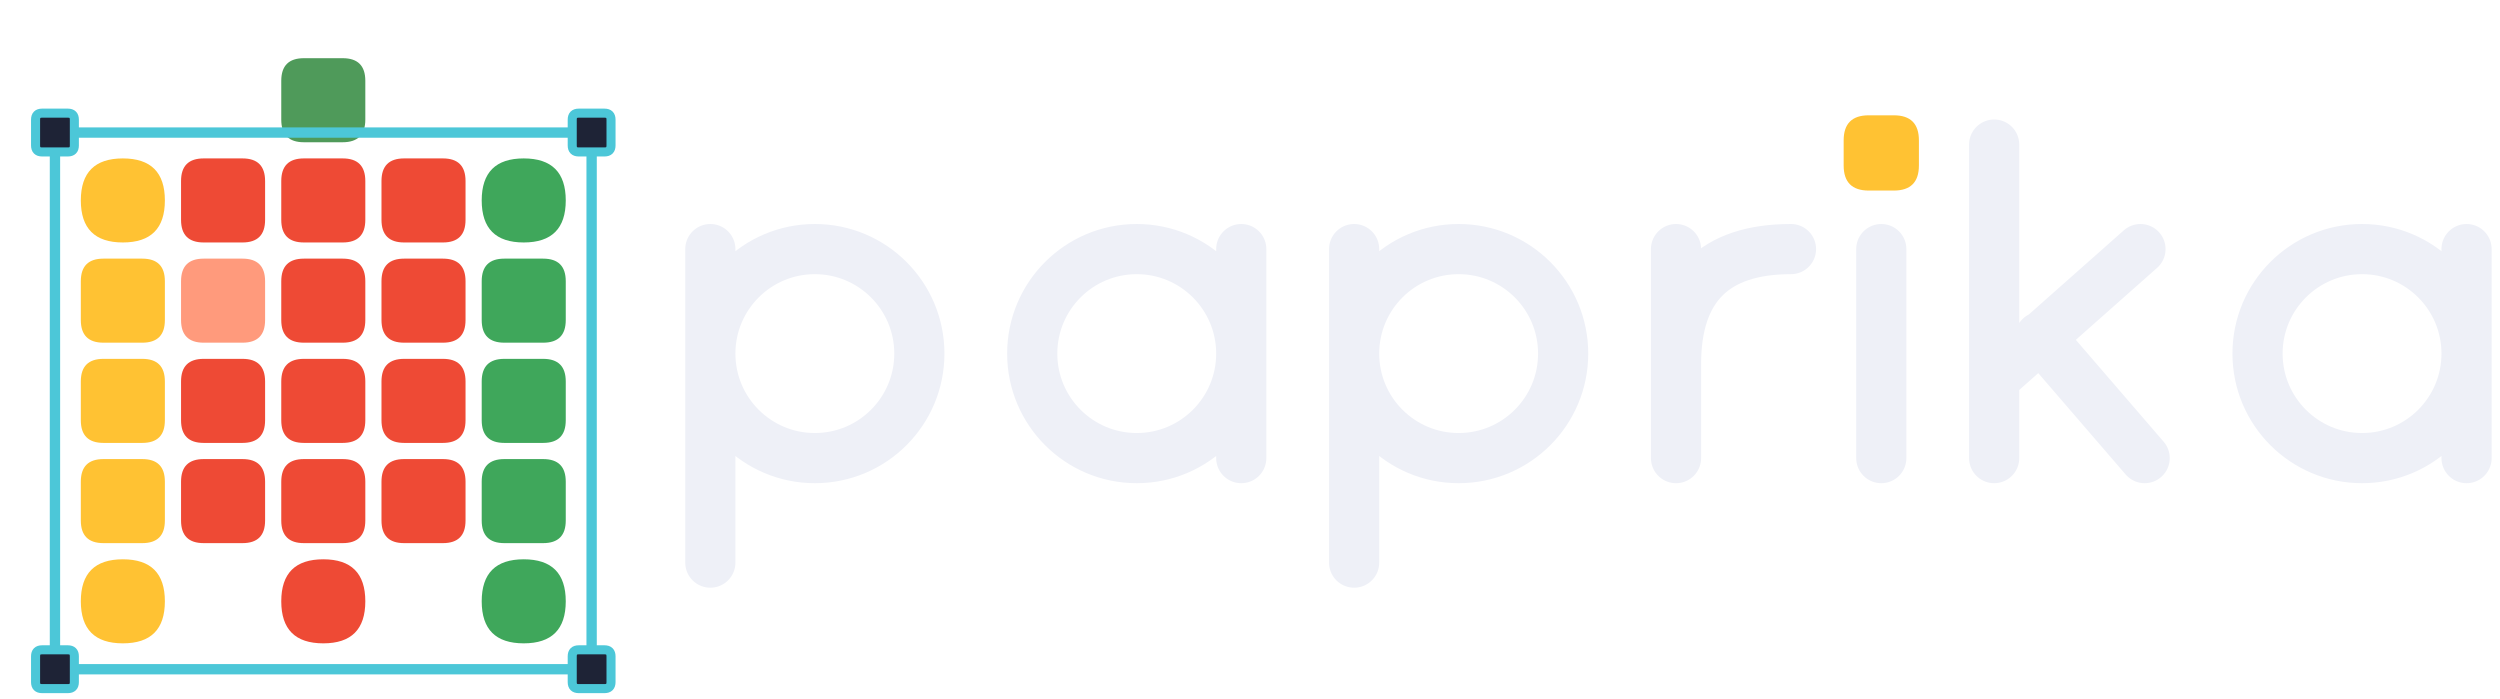
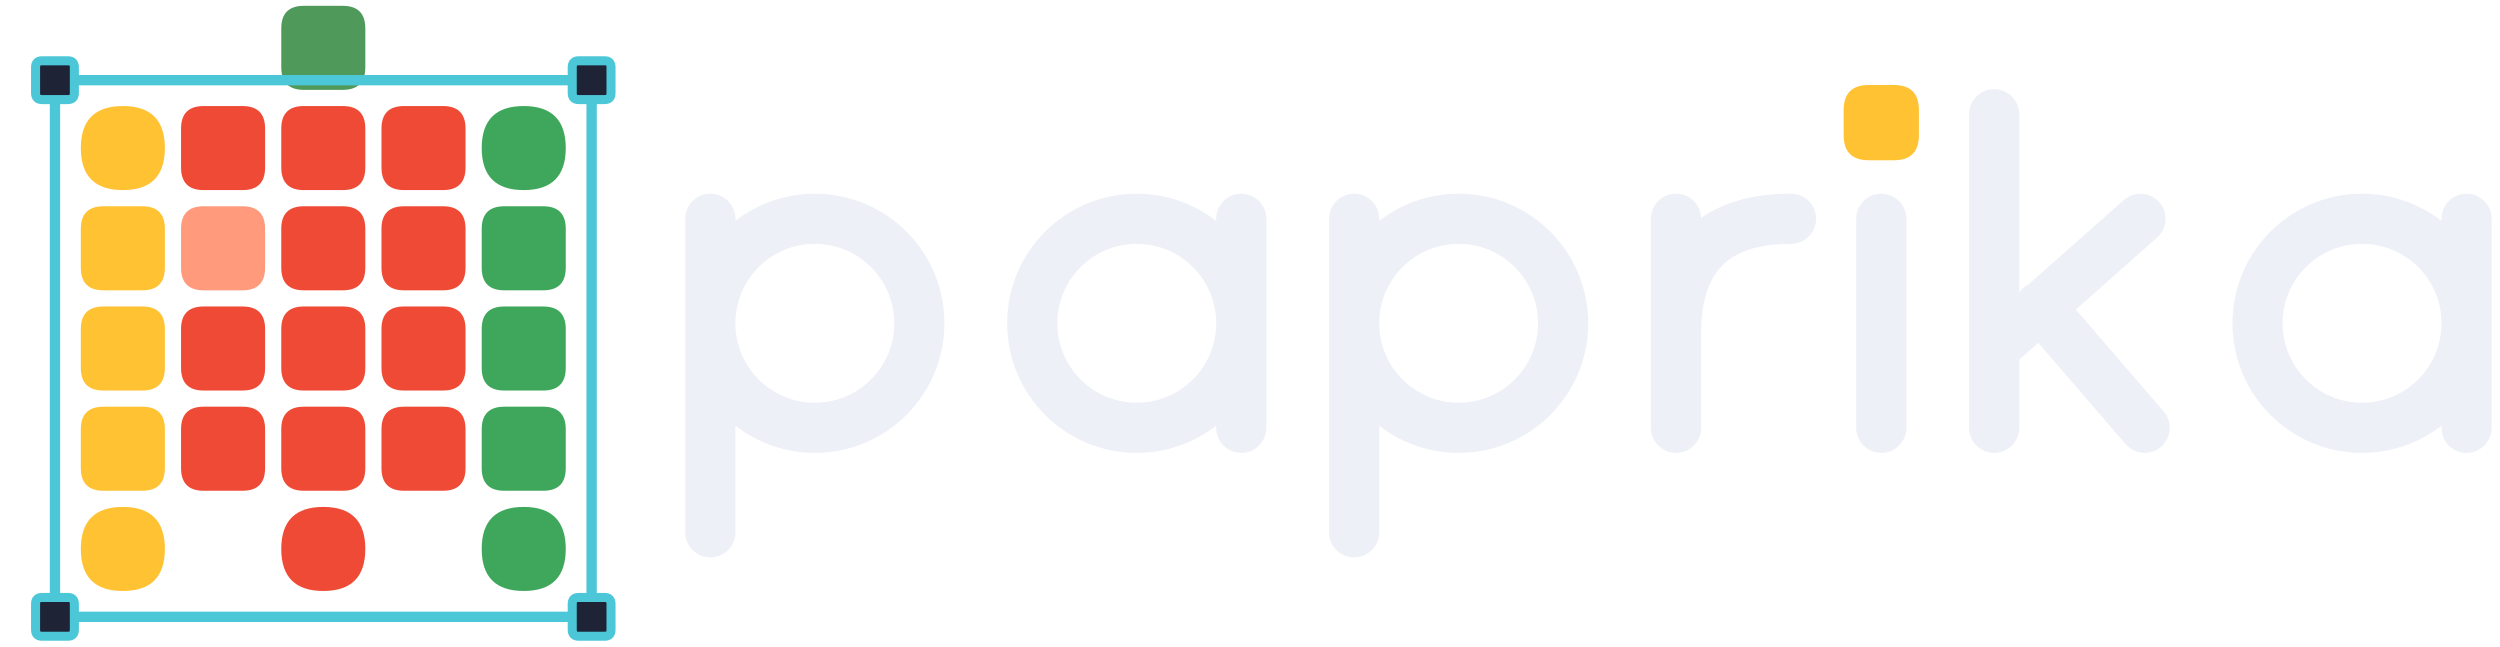
- <svg xmlns="http://www.w3.org/2000/svg" width="494.91" height="138.24" viewBox="0 0 494.91 138.24">
+ <svg xmlns="http://www.w3.org/2000/svg" width="494.91" height="128" viewBox="0 0 494.91 128">
  <g transform="scale(1.28)">
-     <path d="M47 9 H53 Q56.5 9 56.5 12.5 V18.5 Q56.5 22 53 22 H47 Q43.5 22 43.5 18.5 V12.5 Q43.5 9 47 9 Z" fill="#4F9A5A" />
-     <path d="M19 24.5 H19 Q25.5 24.5 25.5 31 V31 Q25.5 37.5 19 37.5 H19 Q12.5 37.5 12.5 31 V31 Q12.5 24.5 19 24.5 Z M16 40 H22 Q25.5 40 25.5 43.5 V49.5 Q25.5 53 22 53 H16 Q12.5 53 12.5 49.5 V43.5 Q12.5 40 16 40 Z M16 55.5 H22 Q25.5 55.5 25.5 59 V65 Q25.5 68.5 22 68.5 H16 Q12.5 68.5 12.5 65 V59 Q12.5 55.5 16 55.5 Z M16 71 H22 Q25.5 71 25.5 74.5 V80.5 Q25.5 84 22 84 H16 Q12.5 84 12.5 80.5 V74.5 Q12.5 71 16 71 Z M19 86.5 H19 Q25.5 86.5 25.5 93 V93 Q25.5 99.5 19 99.5 H19 Q12.5 99.5 12.5 93 V93 Q12.5 86.5 19 86.5 Z" fill="#FFC233" />
-     <path d="M31.5 24.5 H37.5 Q41 24.5 41 28 V34 Q41 37.5 37.5 37.5 H31.5 Q28 37.5 28 34 V28 Q28 24.5 31.5 24.5 Z M47 24.5 H53 Q56.5 24.5 56.5 28 V34 Q56.5 37.5 53 37.5 H47 Q43.5 37.5 43.5 34 V28 Q43.5 24.5 47 24.5 Z M62.5 24.5 H68.5 Q72 24.5 72 28 V34 Q72 37.5 68.5 37.5 H62.5 Q59 37.5 59 34 V28 Q59 24.5 62.5 24.5 Z M47 40 H53 Q56.5 40 56.5 43.5 V49.5 Q56.5 53 53 53 H47 Q43.5 53 43.5 49.5 V43.5 Q43.5 40 47 40 Z M62.5 40 H68.5 Q72 40 72 43.5 V49.5 Q72 53 68.5 53 H62.5 Q59 53 59 49.5 V43.5 Q59 40 62.5 40 Z M31.5 55.5 H37.5 Q41 55.5 41 59 V65 Q41 68.5 37.5 68.5 H31.5 Q28 68.5 28 65 V59 Q28 55.5 31.5 55.5 Z M47 55.5 H53 Q56.5 55.5 56.5 59 V65 Q56.5 68.5 53 68.5 H47 Q43.5 68.5 43.5 65 V59 Q43.5 55.5 47 55.5 Z M62.5 55.5 H68.5 Q72 55.5 72 59 V65 Q72 68.5 68.5 68.5 H62.5 Q59 68.5 59 65 V59 Q59 55.5 62.5 55.5 Z M31.5 71 H37.5 Q41 71 41 74.5 V80.5 Q41 84 37.5 84 H31.5 Q28 84 28 80.5 V74.5 Q28 71 31.5 71 Z M47 71 H53 Q56.5 71 56.5 74.5 V80.5 Q56.5 84 53 84 H47 Q43.5 84 43.5 80.5 V74.5 Q43.5 71 47 71 Z M62.5 71 H68.5 Q72 71 72 74.5 V80.5 Q72 84 68.5 84 H62.5 Q59 84 59 80.5 V74.5 Q59 71 62.5 71 Z M50 86.5 H50 Q56.5 86.5 56.5 93 V93 Q56.5 99.5 50 99.5 H50 Q43.5 99.5 43.5 93 V93 Q43.5 86.5 50 86.5 Z" fill="#EE4A35" />
-     <path d="M81 24.5 H81 Q87.5 24.5 87.5 31 V31 Q87.5 37.5 81 37.5 H81 Q74.5 37.5 74.5 31 V31 Q74.5 24.5 81 24.5 Z M78 40 H84 Q87.5 40 87.5 43.5 V49.5 Q87.5 53 84 53 H78 Q74.5 53 74.5 49.5 V43.5 Q74.5 40 78 40 Z M78 55.5 H84 Q87.5 55.5 87.5 59 V65 Q87.5 68.5 84 68.5 H78 Q74.5 68.5 74.5 65 V59 Q74.5 55.5 78 55.5 Z M78 71 H84 Q87.5 71 87.5 74.5 V80.5 Q87.5 84 84 84 H78 Q74.5 84 74.5 80.5 V74.5 Q74.5 71 78 71 Z M81 86.5 H81 Q87.5 86.5 87.5 93 V93 Q87.5 99.5 81 99.5 H81 Q74.5 99.5 74.5 93 V93 Q74.5 86.5 81 86.5 Z" fill="#3FA75B" />
-     <path d="M31.5 40 H37.5 Q41 40 41 43.5 V49.5 Q41 53 37.5 53 H31.5 Q28 53 28 49.5 V43.5 Q28 40 31.5 40 Z" fill="#FF9A7C" />
-     <path d="M8.5 20.5 H91.5 Q91.5 20.5 91.5 20.5 V103.5 Q91.5 103.5 91.5 103.5 H8.5 Q8.5 103.5 8.5 103.5 V20.5 Q8.5 20.5 8.5 20.5 Z" fill="none" stroke="#4CC7D8" stroke-width="1.6" stroke-linejoin="round" />
-     <path d="M6.5 17.5 H10.5 Q11.5 17.5 11.5 18.5 V22.5 Q11.5 23.5 10.5 23.5 H6.5 Q5.5 23.5 5.5 22.5 V18.5 Q5.5 17.5 6.5 17.5 Z M89.5 17.5 H93.5 Q94.5 17.5 94.5 18.5 V22.5 Q94.5 23.5 93.5 23.5 H89.5 Q88.5 23.5 88.5 22.5 V18.5 Q88.5 17.5 89.5 17.5 Z M6.5 100.5 H10.5 Q11.5 100.5 11.5 101.5 V105.5 Q11.5 106.5 10.5 106.5 H6.5 Q5.5 106.5 5.5 105.5 V101.5 Q5.5 100.5 6.5 100.5 Z M89.5 100.5 H93.5 Q94.5 100.5 94.5 101.5 V105.5 Q94.5 106.5 93.5 106.5 H89.5 Q88.5 106.5 88.5 105.5 V101.5 Q88.5 100.5 89.5 100.5 Z" fill="#1E2336" stroke="#4CC7D8" stroke-width="1.4" stroke-linejoin="round" />
+     <path d="M47 0.9 H53 Q56.5 0.9 56.5 4.4 V10.4 Q56.5 13.9 53 13.9 H47 Q43.5 13.9 43.5 10.4 V4.4 Q43.5 0.9 47 0.9 Z" fill="#4F9A5A" />
+     <path d="M19 16.4 H19 Q25.5 16.4 25.5 22.9 V22.9 Q25.5 29.4 19 29.4 H19 Q12.5 29.4 12.5 22.9 V22.9 Q12.5 16.4 19 16.4 Z M16 31.9 H22 Q25.5 31.9 25.5 35.4 V41.4 Q25.5 44.9 22 44.9 H16 Q12.5 44.9 12.5 41.4 V35.4 Q12.5 31.9 16 31.9 Z M16 47.4 H22 Q25.5 47.4 25.5 50.9 V56.9 Q25.5 60.4 22 60.4 H16 Q12.5 60.4 12.5 56.9 V50.9 Q12.5 47.4 16 47.4 Z M16 62.9 H22 Q25.5 62.9 25.5 66.4 V72.4 Q25.5 75.9 22 75.9 H16 Q12.5 75.9 12.5 72.4 V66.4 Q12.5 62.9 16 62.9 Z M19 78.4 H19 Q25.5 78.4 25.5 84.9 V84.9 Q25.5 91.4 19 91.4 H19 Q12.5 91.4 12.5 84.9 V84.9 Q12.5 78.4 19 78.4 Z" fill="#FFC233" />
+     <path d="M31.5 16.4 H37.5 Q41 16.4 41 19.9 V25.9 Q41 29.4 37.5 29.4 H31.5 Q28 29.4 28 25.9 V19.9 Q28 16.4 31.5 16.4 Z M47 16.4 H53 Q56.5 16.4 56.5 19.9 V25.9 Q56.5 29.4 53 29.4 H47 Q43.5 29.4 43.5 25.9 V19.9 Q43.5 16.4 47 16.4 Z M62.5 16.4 H68.5 Q72 16.4 72 19.9 V25.9 Q72 29.4 68.5 29.4 H62.5 Q59 29.4 59 25.9 V19.9 Q59 16.4 62.5 16.4 Z M47 31.9 H53 Q56.5 31.9 56.5 35.4 V41.4 Q56.5 44.9 53 44.9 H47 Q43.5 44.9 43.5 41.4 V35.4 Q43.5 31.9 47 31.9 Z M62.5 31.9 H68.5 Q72 31.9 72 35.4 V41.4 Q72 44.9 68.5 44.9 H62.5 Q59 44.9 59 41.4 V35.4 Q59 31.9 62.5 31.9 Z M31.5 47.4 H37.5 Q41 47.4 41 50.9 V56.9 Q41 60.4 37.5 60.4 H31.5 Q28 60.4 28 56.9 V50.9 Q28 47.4 31.5 47.4 Z M47 47.4 H53 Q56.5 47.4 56.5 50.9 V56.9 Q56.5 60.4 53 60.4 H47 Q43.5 60.4 43.5 56.9 V50.9 Q43.5 47.4 47 47.4 Z M62.5 47.4 H68.5 Q72 47.4 72 50.9 V56.9 Q72 60.4 68.5 60.4 H62.5 Q59 60.4 59 56.9 V50.9 Q59 47.4 62.5 47.4 Z M31.5 62.9 H37.5 Q41 62.9 41 66.4 V72.4 Q41 75.9 37.5 75.9 H31.5 Q28 75.9 28 72.4 V66.4 Q28 62.9 31.5 62.9 Z M47 62.9 H53 Q56.5 62.9 56.5 66.4 V72.4 Q56.5 75.9 53 75.9 H47 Q43.5 75.9 43.5 72.4 V66.4 Q43.5 62.9 47 62.9 Z M62.5 62.9 H68.5 Q72 62.9 72 66.4 V72.4 Q72 75.9 68.5 75.9 H62.5 Q59 75.9 59 72.4 V66.4 Q59 62.9 62.5 62.9 Z M50 78.4 H50 Q56.5 78.4 56.5 84.9 V84.9 Q56.5 91.4 50 91.4 H50 Q43.5 91.4 43.5 84.9 V84.9 Q43.5 78.4 50 78.4 Z" fill="#EE4A35" />
+     <path d="M81 16.4 H81 Q87.5 16.4 87.5 22.9 V22.9 Q87.5 29.4 81 29.4 H81 Q74.5 29.4 74.5 22.9 V22.9 Q74.5 16.4 81 16.4 Z M78 31.9 H84 Q87.5 31.9 87.5 35.4 V41.4 Q87.5 44.9 84 44.9 H78 Q74.5 44.9 74.5 41.4 V35.4 Q74.5 31.9 78 31.9 Z M78 47.4 H84 Q87.5 47.4 87.5 50.9 V56.9 Q87.5 60.4 84 60.4 H78 Q74.5 60.4 74.5 56.9 V50.9 Q74.5 47.4 78 47.4 Z M78 62.9 H84 Q87.5 62.9 87.5 66.4 V72.4 Q87.5 75.9 84 75.9 H78 Q74.5 75.9 74.5 72.4 V66.4 Q74.5 62.9 78 62.9 Z M81 78.4 H81 Q87.5 78.4 87.5 84.9 V84.9 Q87.5 91.4 81 91.4 H81 Q74.5 91.4 74.5 84.9 V84.9 Q74.5 78.4 81 78.4 Z" fill="#3FA75B" />
+     <path d="M31.5 31.9 H37.5 Q41 31.9 41 35.4 V41.4 Q41 44.9 37.5 44.9 H31.5 Q28 44.9 28 41.4 V35.4 Q28 31.9 31.5 31.9 Z" fill="#FF9A7C" />
+     <path d="M8.5 12.4 H91.5 Q91.5 12.4 91.5 12.4 V95.4 Q91.5 95.4 91.5 95.4 H8.5 Q8.5 95.4 8.5 95.4 V12.4 Q8.5 12.4 8.5 12.4 Z" fill="none" stroke="#4CC7D8" stroke-width="1.6" stroke-linejoin="round" />
+     <path d="M6.5 9.4 H10.5 Q11.5 9.4 11.5 10.4 V14.4 Q11.5 15.4 10.5 15.4 H6.5 Q5.5 15.4 5.5 14.4 V10.4 Q5.5 9.4 6.5 9.4 Z M89.5 9.4 H93.5 Q94.5 9.4 94.5 10.4 V14.4 Q94.5 15.4 93.5 15.4 H89.5 Q88.5 15.4 88.5 14.4 V10.4 Q88.5 9.4 89.5 9.4 Z M6.5 92.4 H10.5 Q11.5 92.4 11.5 93.4 V97.4 Q11.5 98.4 10.5 98.4 H6.5 Q5.5 98.4 5.5 97.4 V93.4 Q5.5 92.4 6.5 92.4 Z M89.5 92.4 H93.5 Q94.5 92.4 94.5 93.4 V97.4 Q94.5 98.4 93.5 98.4 H89.5 Q88.5 98.4 88.5 97.4 V93.4 Q88.5 92.4 89.5 92.4 Z" fill="#1E2336" stroke="#4CC7D8" stroke-width="1.4" stroke-linejoin="round" />
  </g>
-   <g transform="translate(140.62 49.31) scale(0.413793)">
+   <g transform="translate(140.62 43.31) scale(0.413793)">
    <path d="M0 0 L0 150 M0 50 A50 50 0 1 0 100 50 A50 50 0 1 0 0 50 Z M154 50 A50 50 0 1 0 254 50 A50 50 0 1 0 154 50 Z M254 0 L254 100 M308 0 L308 150 M308 50 A50 50 0 1 0 408 50 A50 50 0 1 0 308 50 Z M462 100 L462 0 M462 55 Q462 0 517 0 M560.2 0 L560.2 100 M614.2 -50 L614.2 100 M684.2 0 L614.2 62 M636.2 42 L686.2 100 M740.2 50 A50 50 0 1 0 840.2 50 A50 50 0 1 0 740.2 50 Z M840.2 0 L840.2 100" fill="none" stroke="#EEF0F7" stroke-width="24" stroke-linecap="round" stroke-linejoin="round" />
    <path d="M554.2 -64 H566.2 Q578.2 -64 578.2 -52 V-40 Q578.2 -28 566.2 -28 H554.2 Q542.2 -28 542.2 -40 V-52 Q542.2 -64 554.2 -64 Z" fill="#FFC233" />
  </g>
</svg>
